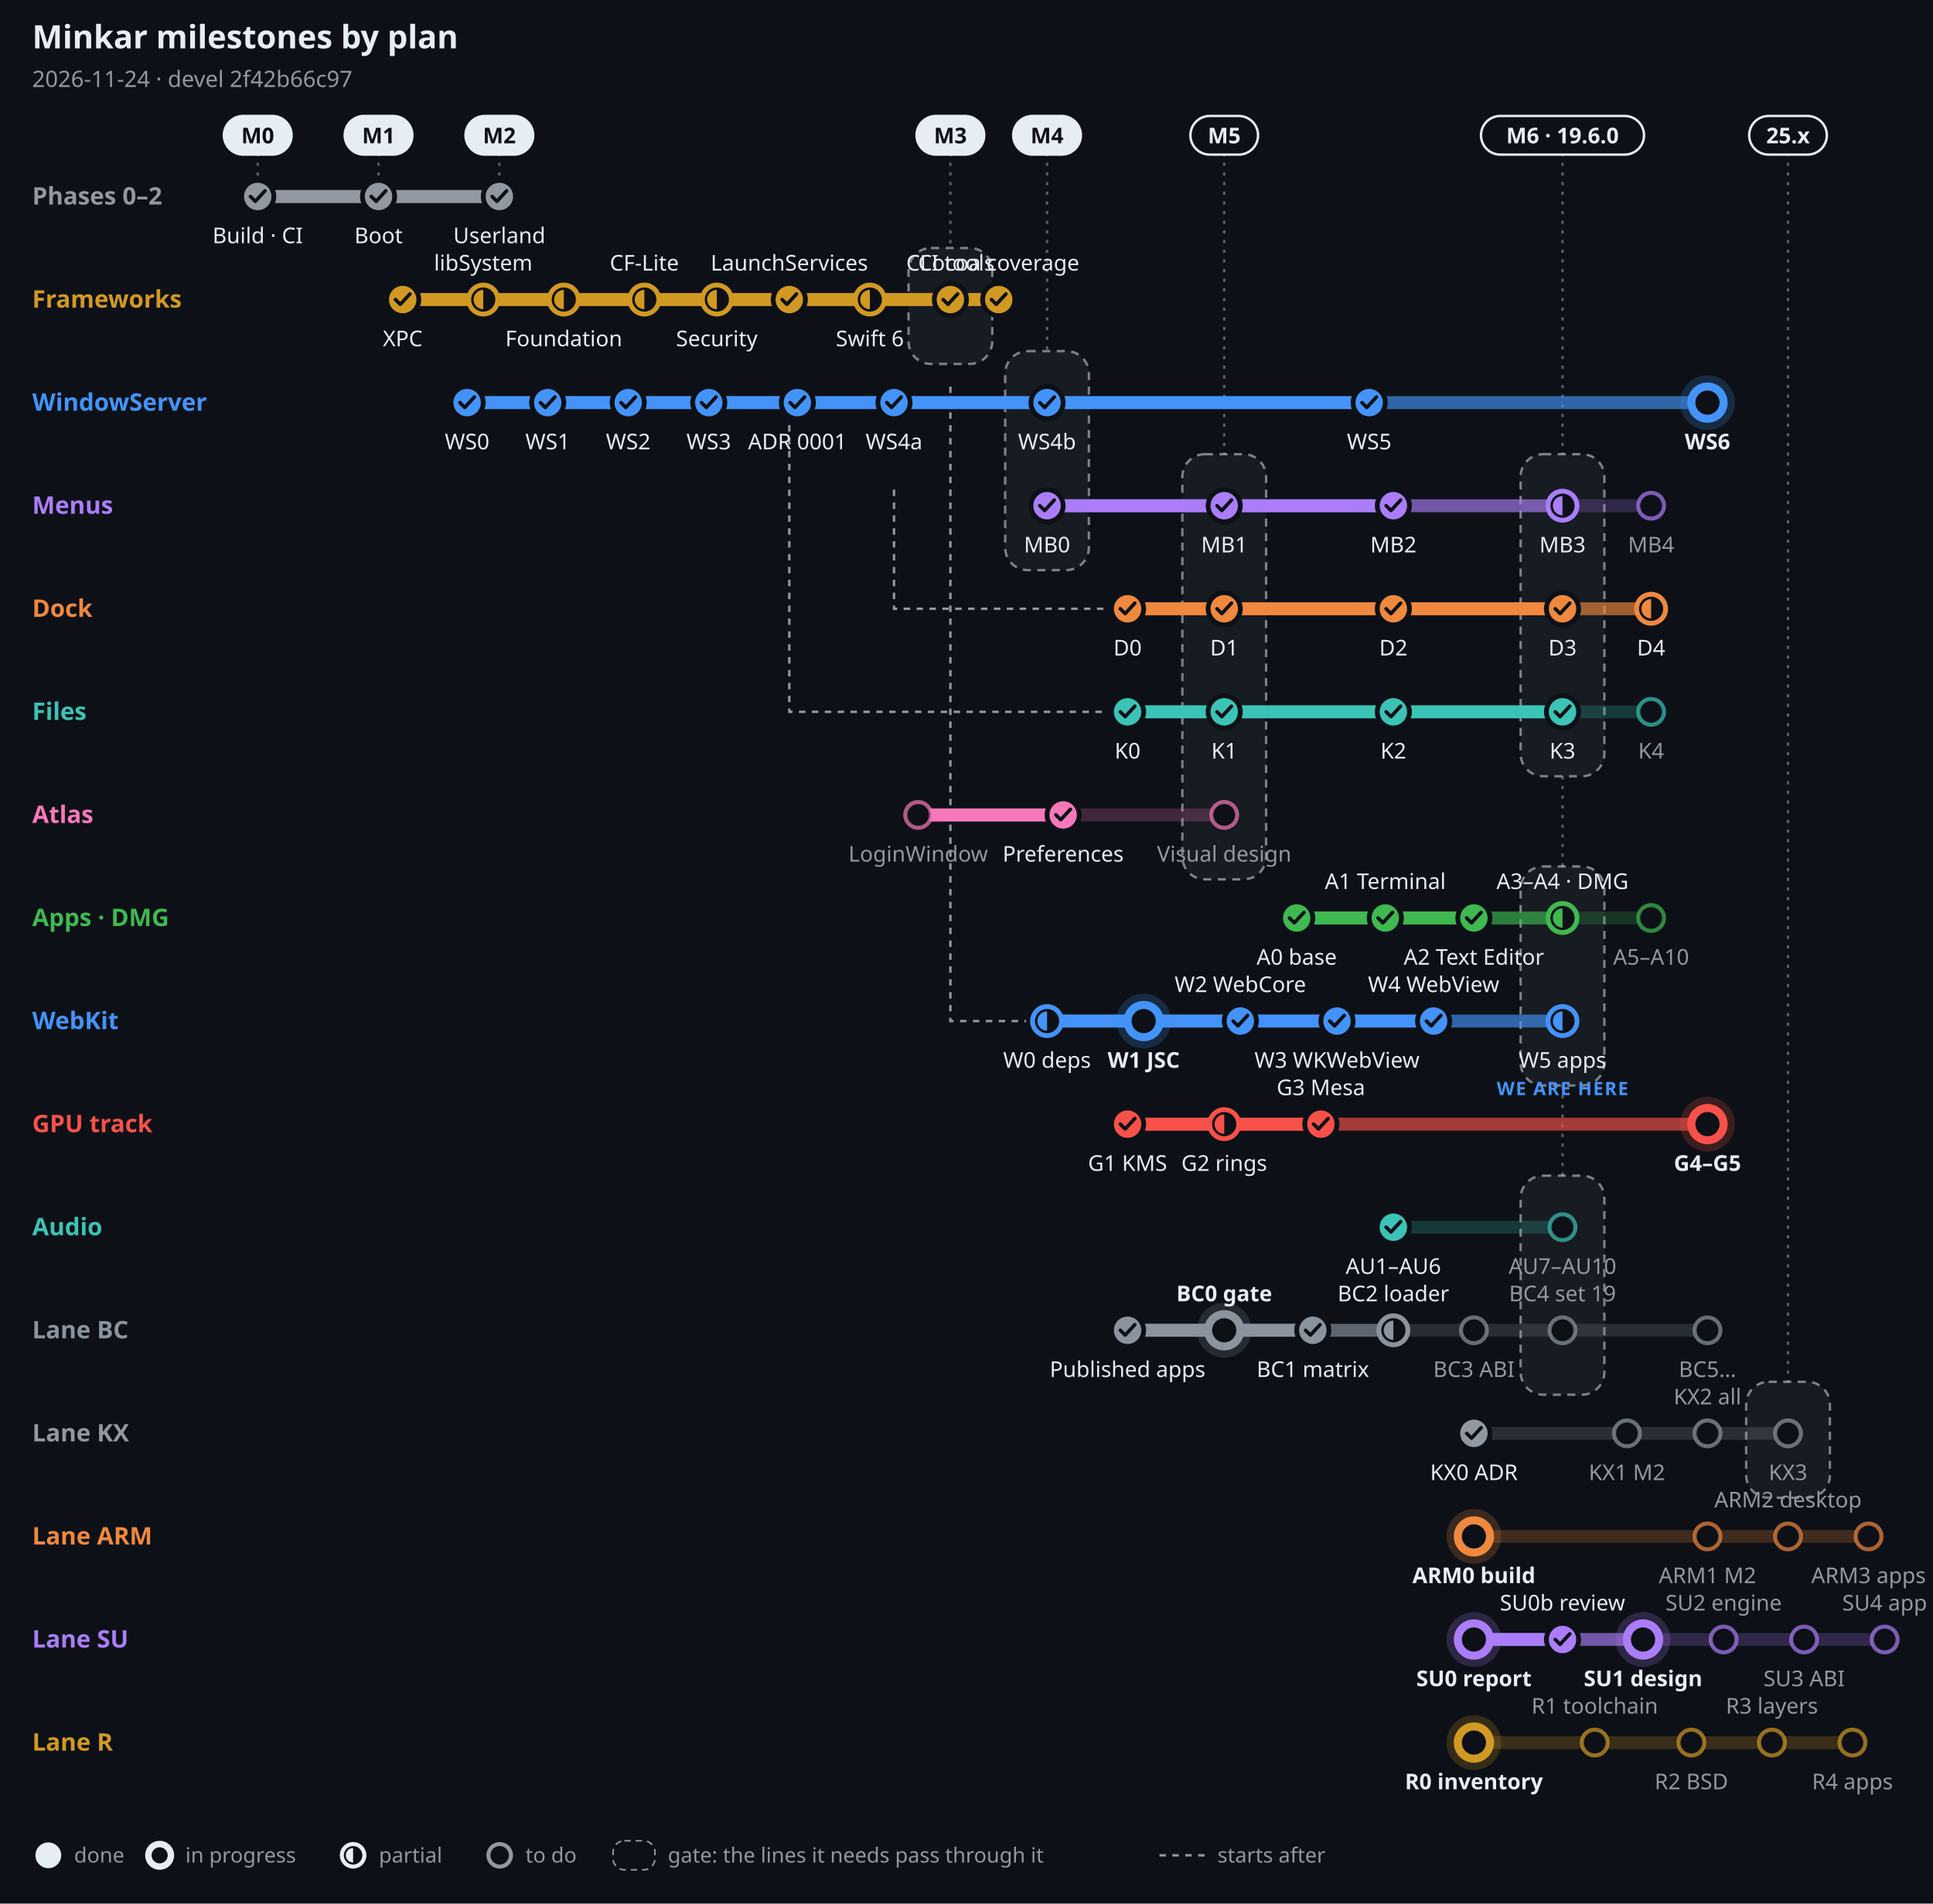
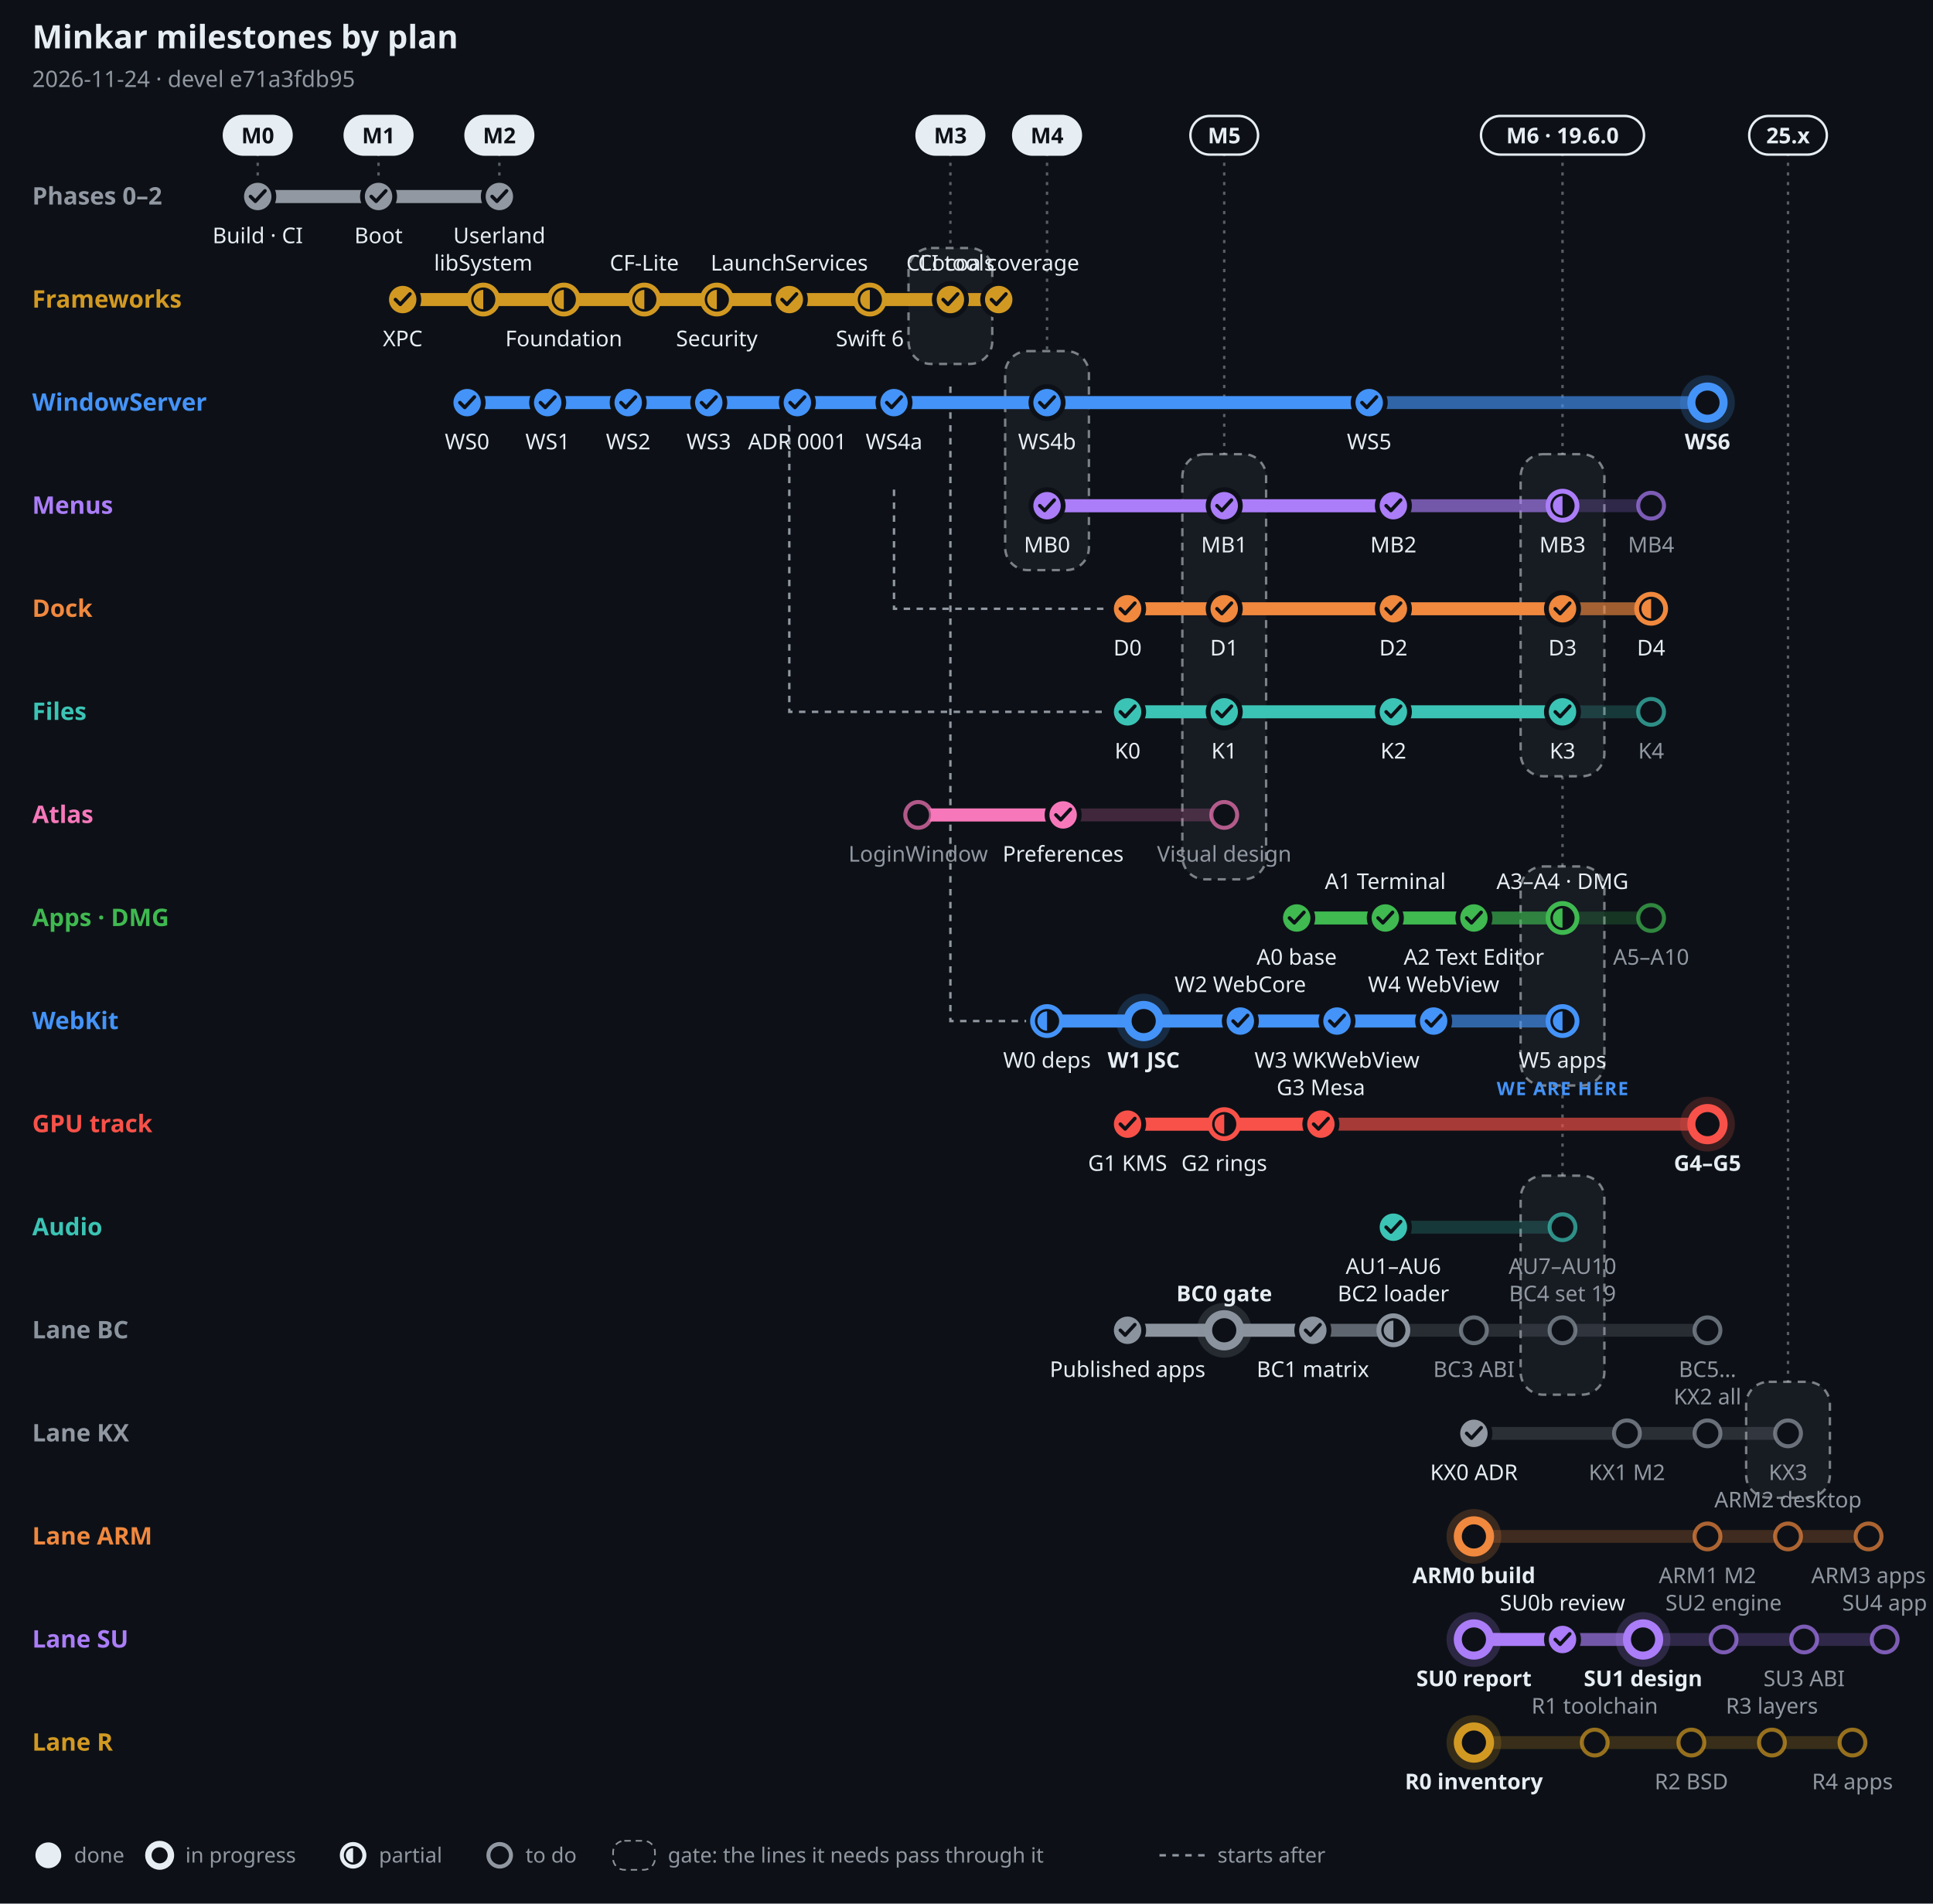
<svg xmlns="http://www.w3.org/2000/svg" width="1200" height="1182" viewBox="0 0 1200 1182" font-family="-apple-system, BlinkMacSystemFont, 'Segoe UI', 'Noto Sans', Helvetica, Arial, sans-serif" role="img" aria-label="Minkar milestones by plan, 2026-11-24">
  <rect width="1200" height="1182" fill="#0d1117" />
  <text x="20" y="30" font-size="20" font-weight="700" fill="#e6edf3" text-anchor="start">Minkar milestones by plan</text>
-   <text x="20" y="54" font-size="14" font-weight="400" fill="#9198a1" text-anchor="start">2026-11-24 · devel 2f42b66c97</text>
+   <text x="20" y="54" font-size="14" font-weight="400" fill="#9198a1" text-anchor="start">2026-11-24 · devel e71a3fdb95</text>
  <line x1="160" y1="95" x2="160" y2="110" stroke="#e6edf3" stroke-opacity=".35" stroke-width="1.5" stroke-dasharray="2 4" />
  <rect x="139" y="72" width="42" height="24" rx="12" fill="#e6edf3" stroke="#e6edf3" stroke-width="1.5" />
  <text x="160" y="89" font-size="13.5" font-weight="700" fill="#0d1117" text-anchor="middle">M0</text>
  <line x1="235" y1="95" x2="235" y2="110" stroke="#e6edf3" stroke-opacity=".35" stroke-width="1.5" stroke-dasharray="2 4" />
  <rect x="214" y="72" width="42" height="24" rx="12" fill="#e6edf3" stroke="#e6edf3" stroke-width="1.5" />
  <text x="235" y="89" font-size="13.5" font-weight="700" fill="#0d1117" text-anchor="middle">M1</text>
  <line x1="310" y1="95" x2="310" y2="110" stroke="#e6edf3" stroke-opacity=".35" stroke-width="1.5" stroke-dasharray="2 4" />
  <rect x="289" y="72" width="42" height="24" rx="12" fill="#e6edf3" stroke="#e6edf3" stroke-width="1.5" />
  <text x="310" y="89" font-size="13.5" font-weight="700" fill="#0d1117" text-anchor="middle">M2</text>
  <line x1="590" y1="95" x2="590" y2="154" stroke="#e6edf3" stroke-opacity=".35" stroke-width="1.5" stroke-dasharray="2 4" />
  <rect x="564" y="154" width="52" height="72" rx="14" fill="#e6edf3" fill-opacity=".05" stroke="#e6edf3" stroke-opacity=".5" stroke-width="1.5" stroke-dasharray="5 4" />
  <rect x="569" y="72" width="42" height="24" rx="12" fill="#e6edf3" stroke="#e6edf3" stroke-width="1.5" />
  <text x="590" y="89" font-size="13.5" font-weight="700" fill="#0d1117" text-anchor="middle">M3</text>
  <line x1="650" y1="95" x2="650" y2="218" stroke="#e6edf3" stroke-opacity=".35" stroke-width="1.5" stroke-dasharray="2 4" />
  <rect x="624" y="218" width="52" height="136" rx="14" fill="#e6edf3" fill-opacity=".05" stroke="#e6edf3" stroke-opacity=".5" stroke-width="1.5" stroke-dasharray="5 4" />
  <rect x="629" y="72" width="42" height="24" rx="12" fill="#e6edf3" stroke="#e6edf3" stroke-width="1.5" />
  <text x="650" y="89" font-size="13.5" font-weight="700" fill="#0d1117" text-anchor="middle">M4</text>
  <line x1="760" y1="95" x2="760" y2="282" stroke="#e6edf3" stroke-opacity=".35" stroke-width="1.5" stroke-dasharray="2 4" />
  <rect x="734" y="282" width="52" height="264" rx="14" fill="#e6edf3" fill-opacity=".05" stroke="#e6edf3" stroke-opacity=".5" stroke-width="1.5" stroke-dasharray="5 4" />
  <rect x="739" y="72" width="42" height="24" rx="12" fill="#0d1117" stroke="#e6edf3" stroke-width="1.5" />
  <text x="760" y="89" font-size="13.5" font-weight="700" fill="#e6edf3" text-anchor="middle">M5</text>
  <line x1="970" y1="95" x2="970" y2="282" stroke="#e6edf3" stroke-opacity=".35" stroke-width="1.5" stroke-dasharray="2 4" />
  <rect x="944" y="282" width="52" height="200" rx="14" fill="#e6edf3" fill-opacity=".05" stroke="#e6edf3" stroke-opacity=".5" stroke-width="1.5" stroke-dasharray="5 4" />
  <line x1="970" y1="482" x2="970" y2="538" stroke="#e6edf3" stroke-opacity=".35" stroke-width="1.5" stroke-dasharray="2 4" />
  <rect x="944" y="538" width="52" height="136" rx="14" fill="#e6edf3" fill-opacity=".05" stroke="#e6edf3" stroke-opacity=".5" stroke-width="1.5" stroke-dasharray="5 4" />
  <line x1="970" y1="674" x2="970" y2="730" stroke="#e6edf3" stroke-opacity=".35" stroke-width="1.5" stroke-dasharray="2 4" />
  <rect x="944" y="730" width="52" height="136" rx="14" fill="#e6edf3" fill-opacity=".05" stroke="#e6edf3" stroke-opacity=".5" stroke-width="1.5" stroke-dasharray="5 4" />
  <rect x="919.4" y="72" width="101.2" height="24" rx="12" fill="#0d1117" stroke="#e6edf3" stroke-width="1.5" />
  <text x="970" y="89" font-size="13.5" font-weight="700" fill="#e6edf3" text-anchor="middle">M6 · 19.6.0</text>
  <line x1="1110" y1="95" x2="1110" y2="858" stroke="#e6edf3" stroke-opacity=".35" stroke-width="1.5" stroke-dasharray="2 4" />
  <rect x="1084" y="858" width="52" height="72" rx="14" fill="#e6edf3" fill-opacity=".05" stroke="#e6edf3" stroke-opacity=".5" stroke-width="1.5" stroke-dasharray="5 4" />
  <rect x="1085.9" y="72" width="48.2" height="24" rx="12" fill="#0d1117" stroke="#e6edf3" stroke-width="1.5" />
  <text x="1110" y="89" font-size="13.5" font-weight="700" fill="#e6edf3" text-anchor="middle">25.x</text>
  <path d="M555 304 V378 H687" fill="none" stroke="#9198a1" stroke-width="1.5" stroke-dasharray="4 4" />
  <path d="M490 240 V442 H687" fill="none" stroke="#9198a1" stroke-width="1.5" stroke-dasharray="4 4" />
  <path d="M590 240 V634 H637" fill="none" stroke="#9198a1" stroke-width="1.5" stroke-dasharray="4 4" />
  <text x="20" y="127" font-size="15" font-weight="700" fill="#9198a1" text-anchor="start">Phases 0–2</text>
  <line x1="160" y1="122" x2="310" y2="122" stroke="#9198a1" stroke-opacity=".22" stroke-width="8" stroke-linecap="round" />
  <line x1="160" y1="122" x2="310" y2="122" stroke="#9198a1" stroke-opacity=".55" stroke-width="8" stroke-linecap="round" />
  <line x1="160" y1="122" x2="310" y2="122" stroke="#9198a1" stroke-opacity="1" stroke-width="8" stroke-linecap="round" />
  <circle cx="160" cy="122" r="10" fill="#9198a1" stroke="#0d1117" stroke-width="3" />
  <path d="M155.5 122 l3 3 l6 -6.5" fill="none" stroke="#0d1117" stroke-width="2.2" stroke-linecap="round" stroke-linejoin="round" />
  <text x="160" y="151" font-size="13.5" font-weight="500" fill="#e6edf3" text-anchor="middle">Build · CI</text>
  <circle cx="235" cy="122" r="10" fill="#9198a1" stroke="#0d1117" stroke-width="3" />
  <path d="M230.5 122 l3 3 l6 -6.5" fill="none" stroke="#0d1117" stroke-width="2.2" stroke-linecap="round" stroke-linejoin="round" />
  <text x="235" y="151" font-size="13.5" font-weight="500" fill="#e6edf3" text-anchor="middle">Boot</text>
  <circle cx="310" cy="122" r="10" fill="#9198a1" stroke="#0d1117" stroke-width="3" />
  <path d="M305.5 122 l3 3 l6 -6.5" fill="none" stroke="#0d1117" stroke-width="2.2" stroke-linecap="round" stroke-linejoin="round" />
  <text x="310" y="151" font-size="13.5" font-weight="500" fill="#e6edf3" text-anchor="middle">Userland</text>
  <text x="20" y="191" font-size="15" font-weight="700" fill="#d29922" text-anchor="start">Frameworks</text>
  <line x1="250" y1="186" x2="620" y2="186" stroke="#d29922" stroke-opacity=".22" stroke-width="8" stroke-linecap="round" />
  <line x1="250" y1="186" x2="620" y2="186" stroke="#d29922" stroke-opacity=".55" stroke-width="8" stroke-linecap="round" />
  <line x1="250" y1="186" x2="620" y2="186" stroke="#d29922" stroke-opacity="1" stroke-width="8" stroke-linecap="round" />
  <circle cx="250" cy="186" r="10" fill="#d29922" stroke="#0d1117" stroke-width="3" />
  <path d="M245.5 186 l3 3 l6 -6.5" fill="none" stroke="#0d1117" stroke-width="2.2" stroke-linecap="round" stroke-linejoin="round" />
  <text x="250" y="215" font-size="13.5" font-weight="500" fill="#e6edf3" text-anchor="middle">XPC</text>
  <circle cx="300" cy="186" r="9" fill="#0d1117" stroke="#d29922" stroke-width="3" />
  <path d="M300 180 A6 6 0 0 0 300 192 Z" fill="#d29922" />
  <text x="300" y="168" font-size="13.5" font-weight="500" fill="#e6edf3" text-anchor="middle">libSystem</text>
  <circle cx="350" cy="186" r="9" fill="#0d1117" stroke="#d29922" stroke-width="3" />
  <path d="M350 180 A6 6 0 0 0 350 192 Z" fill="#d29922" />
  <text x="350" y="215" font-size="13.5" font-weight="500" fill="#e6edf3" text-anchor="middle">Foundation</text>
  <circle cx="400" cy="186" r="9" fill="#0d1117" stroke="#d29922" stroke-width="3" />
  <path d="M400 180 A6 6 0 0 0 400 192 Z" fill="#d29922" />
  <text x="400" y="168" font-size="13.5" font-weight="500" fill="#e6edf3" text-anchor="middle">CF-Lite</text>
  <circle cx="445" cy="186" r="9" fill="#0d1117" stroke="#d29922" stroke-width="3" />
  <path d="M445 180 A6 6 0 0 0 445 192 Z" fill="#d29922" />
  <text x="445" y="215" font-size="13.5" font-weight="500" fill="#e6edf3" text-anchor="middle">Security</text>
  <circle cx="490" cy="186" r="10" fill="#d29922" stroke="#0d1117" stroke-width="3" />
  <path d="M485.5 186 l3 3 l6 -6.5" fill="none" stroke="#0d1117" stroke-width="2.2" stroke-linecap="round" stroke-linejoin="round" />
  <text x="490" y="168" font-size="13.5" font-weight="500" fill="#e6edf3" text-anchor="middle">LaunchServices</text>
  <circle cx="540" cy="186" r="9" fill="#0d1117" stroke="#d29922" stroke-width="3" />
  <path d="M540 180 A6 6 0 0 0 540 192 Z" fill="#d29922" />
  <text x="540" y="215" font-size="13.5" font-weight="500" fill="#e6edf3" text-anchor="middle">Swift 6</text>
  <circle cx="590" cy="186" r="10" fill="#d29922" stroke="#0d1117" stroke-width="3" />
  <path d="M585.5 186 l3 3 l6 -6.5" fill="none" stroke="#0d1117" stroke-width="2.2" stroke-linecap="round" stroke-linejoin="round" />
  <text x="590" y="168" font-size="13.5" font-weight="500" fill="#e6edf3" text-anchor="middle">CLI tools</text>
  <circle cx="620" cy="186" r="10" fill="#d29922" stroke="#0d1117" stroke-width="3" />
  <path d="M615.5 186 l3 3 l6 -6.5" fill="none" stroke="#0d1117" stroke-width="2.2" stroke-linecap="round" stroke-linejoin="round" />
  <text x="620" y="168" font-size="13.5" font-weight="500" fill="#e6edf3" text-anchor="middle">Cocoa coverage</text>
  <text x="20" y="255" font-size="15" font-weight="700" fill="#4493f8" text-anchor="start">WindowServer</text>
  <line x1="290" y1="250" x2="1060" y2="250" stroke="#4493f8" stroke-opacity=".22" stroke-width="8" stroke-linecap="round" />
  <line x1="290" y1="250" x2="1060" y2="250" stroke="#4493f8" stroke-opacity=".55" stroke-width="8" stroke-linecap="round" />
  <line x1="290" y1="250" x2="850" y2="250" stroke="#4493f8" stroke-opacity="1" stroke-width="8" stroke-linecap="round" />
  <circle cx="290" cy="250" r="10" fill="#4493f8" stroke="#0d1117" stroke-width="3" />
  <path d="M285.5 250 l3 3 l6 -6.5" fill="none" stroke="#0d1117" stroke-width="2.2" stroke-linecap="round" stroke-linejoin="round" />
  <text x="290" y="279" font-size="13.5" font-weight="500" fill="#e6edf3" text-anchor="middle">WS0</text>
  <circle cx="340" cy="250" r="10" fill="#4493f8" stroke="#0d1117" stroke-width="3" />
  <path d="M335.5 250 l3 3 l6 -6.5" fill="none" stroke="#0d1117" stroke-width="2.2" stroke-linecap="round" stroke-linejoin="round" />
  <text x="340" y="279" font-size="13.5" font-weight="500" fill="#e6edf3" text-anchor="middle">WS1</text>
  <circle cx="390" cy="250" r="10" fill="#4493f8" stroke="#0d1117" stroke-width="3" />
  <path d="M385.5 250 l3 3 l6 -6.5" fill="none" stroke="#0d1117" stroke-width="2.2" stroke-linecap="round" stroke-linejoin="round" />
  <text x="390" y="279" font-size="13.5" font-weight="500" fill="#e6edf3" text-anchor="middle">WS2</text>
  <circle cx="440" cy="250" r="10" fill="#4493f8" stroke="#0d1117" stroke-width="3" />
  <path d="M435.5 250 l3 3 l6 -6.5" fill="none" stroke="#0d1117" stroke-width="2.2" stroke-linecap="round" stroke-linejoin="round" />
  <text x="440" y="279" font-size="13.5" font-weight="500" fill="#e6edf3" text-anchor="middle">WS3</text>
  <circle cx="495" cy="250" r="10" fill="#4493f8" stroke="#0d1117" stroke-width="3" />
  <path d="M490.5 250 l3 3 l6 -6.5" fill="none" stroke="#0d1117" stroke-width="2.2" stroke-linecap="round" stroke-linejoin="round" />
  <text x="495" y="279" font-size="13.5" font-weight="500" fill="#e6edf3" text-anchor="middle">ADR 0001</text>
  <circle cx="555" cy="250" r="10" fill="#4493f8" stroke="#0d1117" stroke-width="3" />
  <path d="M550.5 250 l3 3 l6 -6.5" fill="none" stroke="#0d1117" stroke-width="2.2" stroke-linecap="round" stroke-linejoin="round" />
  <text x="555" y="279" font-size="13.5" font-weight="500" fill="#e6edf3" text-anchor="middle">WS4a</text>
  <circle cx="650" cy="250" r="10" fill="#4493f8" stroke="#0d1117" stroke-width="3" />
  <path d="M645.5 250 l3 3 l6 -6.5" fill="none" stroke="#0d1117" stroke-width="2.2" stroke-linecap="round" stroke-linejoin="round" />
  <text x="650" y="279" font-size="13.5" font-weight="500" fill="#e6edf3" text-anchor="middle">WS4b</text>
  <circle cx="850" cy="250" r="10" fill="#4493f8" stroke="#0d1117" stroke-width="3" />
  <path d="M845.5 250 l3 3 l6 -6.5" fill="none" stroke="#0d1117" stroke-width="2.2" stroke-linecap="round" stroke-linejoin="round" />
  <text x="850" y="279" font-size="13.5" font-weight="500" fill="#e6edf3" text-anchor="middle">WS5</text>
  <circle cx="1060" cy="250" r="17" fill="#4493f8" fill-opacity=".2" />
  <circle cx="1060" cy="250" r="10" fill="#0d1117" stroke="#4493f8" stroke-width="5" />
  <text x="1060" y="279" font-size="13.5" font-weight="700" fill="#e6edf3" text-anchor="middle">WS6</text>
  <text x="20" y="319" font-size="15" font-weight="700" fill="#ab7df8" text-anchor="start">Menus</text>
  <line x1="650" y1="314" x2="1025" y2="314" stroke="#ab7df8" stroke-opacity=".22" stroke-width="8" stroke-linecap="round" />
  <line x1="650" y1="314" x2="970" y2="314" stroke="#ab7df8" stroke-opacity=".55" stroke-width="8" stroke-linecap="round" />
  <line x1="650" y1="314" x2="865" y2="314" stroke="#ab7df8" stroke-opacity="1" stroke-width="8" stroke-linecap="round" />
  <circle cx="650" cy="314" r="10" fill="#ab7df8" stroke="#0d1117" stroke-width="3" />
  <path d="M645.5 314 l3 3 l6 -6.5" fill="none" stroke="#0d1117" stroke-width="2.2" stroke-linecap="round" stroke-linejoin="round" />
  <text x="650" y="343" font-size="13.5" font-weight="500" fill="#e6edf3" text-anchor="middle">MB0</text>
  <circle cx="760" cy="314" r="10" fill="#ab7df8" stroke="#0d1117" stroke-width="3" />
  <path d="M755.5 314 l3 3 l6 -6.5" fill="none" stroke="#0d1117" stroke-width="2.2" stroke-linecap="round" stroke-linejoin="round" />
  <text x="760" y="343" font-size="13.5" font-weight="500" fill="#e6edf3" text-anchor="middle">MB1</text>
  <circle cx="865" cy="314" r="10" fill="#ab7df8" stroke="#0d1117" stroke-width="3" />
  <path d="M860.5 314 l3 3 l6 -6.5" fill="none" stroke="#0d1117" stroke-width="2.2" stroke-linecap="round" stroke-linejoin="round" />
  <text x="865" y="343" font-size="13.5" font-weight="500" fill="#e6edf3" text-anchor="middle">MB2</text>
  <circle cx="970" cy="314" r="9" fill="#0d1117" stroke="#ab7df8" stroke-width="3" />
  <path d="M970 308 A6 6 0 0 0 970 320 Z" fill="#ab7df8" />
  <text x="970" y="343" font-size="13.5" font-weight="500" fill="#e6edf3" text-anchor="middle">MB3</text>
  <circle cx="1025" cy="314" r="8" fill="#0d1117" stroke="#ab7df8" stroke-opacity=".7" stroke-width="2.5" />
  <text x="1025" y="343" font-size="13.5" font-weight="500" fill="#9198a1" text-anchor="middle">MB4</text>
  <text x="20" y="383" font-size="15" font-weight="700" fill="#f0883e" text-anchor="start">Dock</text>
  <line x1="700" y1="378" x2="1025" y2="378" stroke="#f0883e" stroke-opacity=".22" stroke-width="8" stroke-linecap="round" />
  <line x1="700" y1="378" x2="1025" y2="378" stroke="#f0883e" stroke-opacity=".55" stroke-width="8" stroke-linecap="round" />
  <line x1="700" y1="378" x2="970" y2="378" stroke="#f0883e" stroke-opacity="1" stroke-width="8" stroke-linecap="round" />
  <circle cx="700" cy="378" r="10" fill="#f0883e" stroke="#0d1117" stroke-width="3" />
  <path d="M695.5 378 l3 3 l6 -6.5" fill="none" stroke="#0d1117" stroke-width="2.2" stroke-linecap="round" stroke-linejoin="round" />
  <text x="700" y="407" font-size="13.5" font-weight="500" fill="#e6edf3" text-anchor="middle">D0</text>
  <circle cx="760" cy="378" r="10" fill="#f0883e" stroke="#0d1117" stroke-width="3" />
  <path d="M755.5 378 l3 3 l6 -6.5" fill="none" stroke="#0d1117" stroke-width="2.2" stroke-linecap="round" stroke-linejoin="round" />
  <text x="760" y="407" font-size="13.5" font-weight="500" fill="#e6edf3" text-anchor="middle">D1</text>
  <circle cx="865" cy="378" r="10" fill="#f0883e" stroke="#0d1117" stroke-width="3" />
  <path d="M860.5 378 l3 3 l6 -6.5" fill="none" stroke="#0d1117" stroke-width="2.2" stroke-linecap="round" stroke-linejoin="round" />
  <text x="865" y="407" font-size="13.5" font-weight="500" fill="#e6edf3" text-anchor="middle">D2</text>
  <circle cx="970" cy="378" r="10" fill="#f0883e" stroke="#0d1117" stroke-width="3" />
  <path d="M965.5 378 l3 3 l6 -6.5" fill="none" stroke="#0d1117" stroke-width="2.2" stroke-linecap="round" stroke-linejoin="round" />
  <text x="970" y="407" font-size="13.5" font-weight="500" fill="#e6edf3" text-anchor="middle">D3</text>
  <circle cx="1025" cy="378" r="9" fill="#0d1117" stroke="#f0883e" stroke-width="3" />
  <path d="M1025 372 A6 6 0 0 0 1025 384 Z" fill="#f0883e" />
  <text x="1025" y="407" font-size="13.5" font-weight="500" fill="#e6edf3" text-anchor="middle">D4</text>
  <text x="20" y="447" font-size="15" font-weight="700" fill="#3bc4b5" text-anchor="start">Files</text>
  <line x1="700" y1="442" x2="1025" y2="442" stroke="#3bc4b5" stroke-opacity=".22" stroke-width="8" stroke-linecap="round" />
  <line x1="700" y1="442" x2="970" y2="442" stroke="#3bc4b5" stroke-opacity=".55" stroke-width="8" stroke-linecap="round" />
  <line x1="700" y1="442" x2="970" y2="442" stroke="#3bc4b5" stroke-opacity="1" stroke-width="8" stroke-linecap="round" />
  <circle cx="700" cy="442" r="10" fill="#3bc4b5" stroke="#0d1117" stroke-width="3" />
  <path d="M695.5 442 l3 3 l6 -6.5" fill="none" stroke="#0d1117" stroke-width="2.2" stroke-linecap="round" stroke-linejoin="round" />
  <text x="700" y="471" font-size="13.5" font-weight="500" fill="#e6edf3" text-anchor="middle">K0</text>
  <circle cx="760" cy="442" r="10" fill="#3bc4b5" stroke="#0d1117" stroke-width="3" />
  <path d="M755.5 442 l3 3 l6 -6.5" fill="none" stroke="#0d1117" stroke-width="2.2" stroke-linecap="round" stroke-linejoin="round" />
  <text x="760" y="471" font-size="13.5" font-weight="500" fill="#e6edf3" text-anchor="middle">K1</text>
  <circle cx="865" cy="442" r="10" fill="#3bc4b5" stroke="#0d1117" stroke-width="3" />
  <path d="M860.5 442 l3 3 l6 -6.5" fill="none" stroke="#0d1117" stroke-width="2.2" stroke-linecap="round" stroke-linejoin="round" />
  <text x="865" y="471" font-size="13.5" font-weight="500" fill="#e6edf3" text-anchor="middle">K2</text>
  <circle cx="970" cy="442" r="10" fill="#3bc4b5" stroke="#0d1117" stroke-width="3" />
  <path d="M965.5 442 l3 3 l6 -6.5" fill="none" stroke="#0d1117" stroke-width="2.2" stroke-linecap="round" stroke-linejoin="round" />
  <text x="970" y="471" font-size="13.5" font-weight="500" fill="#e6edf3" text-anchor="middle">K3</text>
  <circle cx="1025" cy="442" r="8" fill="#0d1117" stroke="#3bc4b5" stroke-opacity=".7" stroke-width="2.5" />
  <text x="1025" y="471" font-size="13.5" font-weight="500" fill="#9198a1" text-anchor="middle">K4</text>
  <text x="20" y="511" font-size="15" font-weight="700" fill="#f778ba" text-anchor="start">Atlas</text>
  <line x1="570" y1="506" x2="760" y2="506" stroke="#f778ba" stroke-opacity=".22" stroke-width="8" stroke-linecap="round" />
  <line x1="570" y1="506" x2="660" y2="506" stroke="#f778ba" stroke-opacity=".55" stroke-width="8" stroke-linecap="round" />
  <line x1="570" y1="506" x2="660" y2="506" stroke="#f778ba" stroke-opacity="1" stroke-width="8" stroke-linecap="round" />
  <circle cx="570" cy="506" r="8" fill="#0d1117" stroke="#f778ba" stroke-opacity=".7" stroke-width="2.5" />
  <text x="570" y="535" font-size="13.5" font-weight="500" fill="#9198a1" text-anchor="middle">LoginWindow</text>
  <circle cx="660" cy="506" r="10" fill="#f778ba" stroke="#0d1117" stroke-width="3" />
  <path d="M655.5 506 l3 3 l6 -6.5" fill="none" stroke="#0d1117" stroke-width="2.2" stroke-linecap="round" stroke-linejoin="round" />
  <text x="660" y="535" font-size="13.5" font-weight="500" fill="#e6edf3" text-anchor="middle">Preferences</text>
  <circle cx="760" cy="506" r="8" fill="#0d1117" stroke="#f778ba" stroke-opacity=".7" stroke-width="2.5" />
  <text x="760" y="535" font-size="13.5" font-weight="500" fill="#9198a1" text-anchor="middle">Visual design</text>
  <text x="20" y="575" font-size="15" font-weight="700" fill="#3fb950" text-anchor="start">Apps · DMG</text>
  <line x1="805" y1="570" x2="1025" y2="570" stroke="#3fb950" stroke-opacity=".22" stroke-width="8" stroke-linecap="round" />
  <line x1="805" y1="570" x2="970" y2="570" stroke="#3fb950" stroke-opacity=".55" stroke-width="8" stroke-linecap="round" />
  <line x1="805" y1="570" x2="915" y2="570" stroke="#3fb950" stroke-opacity="1" stroke-width="8" stroke-linecap="round" />
  <circle cx="805" cy="570" r="10" fill="#3fb950" stroke="#0d1117" stroke-width="3" />
  <path d="M800.5 570 l3 3 l6 -6.5" fill="none" stroke="#0d1117" stroke-width="2.2" stroke-linecap="round" stroke-linejoin="round" />
  <text x="805" y="599" font-size="13.5" font-weight="500" fill="#e6edf3" text-anchor="middle">A0 base</text>
  <circle cx="860" cy="570" r="10" fill="#3fb950" stroke="#0d1117" stroke-width="3" />
  <path d="M855.5 570 l3 3 l6 -6.5" fill="none" stroke="#0d1117" stroke-width="2.2" stroke-linecap="round" stroke-linejoin="round" />
  <text x="860" y="552" font-size="13.5" font-weight="500" fill="#e6edf3" text-anchor="middle">A1 Terminal</text>
  <circle cx="915" cy="570" r="10" fill="#3fb950" stroke="#0d1117" stroke-width="3" />
  <path d="M910.5 570 l3 3 l6 -6.5" fill="none" stroke="#0d1117" stroke-width="2.2" stroke-linecap="round" stroke-linejoin="round" />
  <text x="915" y="599" font-size="13.5" font-weight="500" fill="#e6edf3" text-anchor="middle">A2 Text Editor</text>
  <circle cx="970" cy="570" r="9" fill="#0d1117" stroke="#3fb950" stroke-width="3" />
  <path d="M970 564 A6 6 0 0 0 970 576 Z" fill="#3fb950" />
  <text x="970" y="552" font-size="13.5" font-weight="500" fill="#e6edf3" text-anchor="middle">A3–A4 · DMG</text>
  <circle cx="1025" cy="570" r="8" fill="#0d1117" stroke="#3fb950" stroke-opacity=".7" stroke-width="2.5" />
  <text x="1025" y="599" font-size="13.5" font-weight="500" fill="#9198a1" text-anchor="middle">A5–A10</text>
  <text x="20" y="639" font-size="15" font-weight="700" fill="#4493f8" text-anchor="start">WebKit</text>
  <line x1="650" y1="634" x2="970" y2="634" stroke="#4493f8" stroke-opacity=".22" stroke-width="8" stroke-linecap="round" />
  <line x1="650" y1="634" x2="970" y2="634" stroke="#4493f8" stroke-opacity=".55" stroke-width="8" stroke-linecap="round" />
  <line x1="650" y1="634" x2="890" y2="634" stroke="#4493f8" stroke-opacity="1" stroke-width="8" stroke-linecap="round" />
  <circle cx="650" cy="634" r="9" fill="#0d1117" stroke="#4493f8" stroke-width="3" />
  <path d="M650 628 A6 6 0 0 0 650 640 Z" fill="#4493f8" />
  <text x="650" y="663" font-size="13.5" font-weight="500" fill="#e6edf3" text-anchor="middle">W0 deps</text>
  <circle cx="710" cy="634" r="17" fill="#4493f8" fill-opacity=".2" />
  <circle cx="710" cy="634" r="10" fill="#0d1117" stroke="#4493f8" stroke-width="5" />
  <text x="710" y="663" font-size="13.5" font-weight="700" fill="#e6edf3" text-anchor="middle">W1 JSC</text>
  <circle cx="770" cy="634" r="10" fill="#4493f8" stroke="#0d1117" stroke-width="3" />
  <path d="M765.5 634 l3 3 l6 -6.5" fill="none" stroke="#0d1117" stroke-width="2.2" stroke-linecap="round" stroke-linejoin="round" />
  <text x="770" y="616" font-size="13.5" font-weight="500" fill="#e6edf3" text-anchor="middle">W2 WebCore</text>
  <circle cx="830" cy="634" r="10" fill="#4493f8" stroke="#0d1117" stroke-width="3" />
  <path d="M825.5 634 l3 3 l6 -6.5" fill="none" stroke="#0d1117" stroke-width="2.2" stroke-linecap="round" stroke-linejoin="round" />
  <text x="830" y="663" font-size="13.5" font-weight="500" fill="#e6edf3" text-anchor="middle">W3 WKWebView</text>
  <circle cx="890" cy="634" r="10" fill="#4493f8" stroke="#0d1117" stroke-width="3" />
  <path d="M885.5 634 l3 3 l6 -6.5" fill="none" stroke="#0d1117" stroke-width="2.2" stroke-linecap="round" stroke-linejoin="round" />
  <text x="890" y="616" font-size="13.5" font-weight="500" fill="#e6edf3" text-anchor="middle">W4 WebView</text>
  <circle cx="970" cy="634" r="9" fill="#0d1117" stroke="#4493f8" stroke-width="3" />
  <path d="M970 628 A6 6 0 0 0 970 640 Z" fill="#4493f8" />
  <text x="970" y="663" font-size="13.5" font-weight="500" fill="#e6edf3" text-anchor="middle">W5 apps</text>
  <text x="970" y="680" font-size="11.5" font-weight="800" fill="#4493f8" text-anchor="middle" letter-spacing=".06em">WE ARE HERE</text>
  <text x="20" y="703" font-size="15" font-weight="700" fill="#f85149" text-anchor="start">GPU track</text>
  <line x1="700" y1="698" x2="1060" y2="698" stroke="#f85149" stroke-opacity=".22" stroke-width="8" stroke-linecap="round" />
  <line x1="700" y1="698" x2="1060" y2="698" stroke="#f85149" stroke-opacity=".55" stroke-width="8" stroke-linecap="round" />
  <line x1="700" y1="698" x2="820" y2="698" stroke="#f85149" stroke-opacity="1" stroke-width="8" stroke-linecap="round" />
  <circle cx="700" cy="698" r="10" fill="#f85149" stroke="#0d1117" stroke-width="3" />
  <path d="M695.5 698 l3 3 l6 -6.5" fill="none" stroke="#0d1117" stroke-width="2.2" stroke-linecap="round" stroke-linejoin="round" />
  <text x="700" y="727" font-size="13.5" font-weight="500" fill="#e6edf3" text-anchor="middle">G1 KMS</text>
  <circle cx="760" cy="698" r="9" fill="#0d1117" stroke="#f85149" stroke-width="3" />
  <path d="M760 692 A6 6 0 0 0 760 704 Z" fill="#f85149" />
  <text x="760" y="727" font-size="13.5" font-weight="500" fill="#e6edf3" text-anchor="middle">G2 rings</text>
  <circle cx="820" cy="698" r="10" fill="#f85149" stroke="#0d1117" stroke-width="3" />
  <path d="M815.5 698 l3 3 l6 -6.5" fill="none" stroke="#0d1117" stroke-width="2.2" stroke-linecap="round" stroke-linejoin="round" />
  <text x="820" y="680" font-size="13.5" font-weight="500" fill="#e6edf3" text-anchor="middle">G3 Mesa</text>
  <circle cx="1060" cy="698" r="17" fill="#f85149" fill-opacity=".2" />
  <circle cx="1060" cy="698" r="10" fill="#0d1117" stroke="#f85149" stroke-width="5" />
  <text x="1060" y="727" font-size="13.5" font-weight="700" fill="#e6edf3" text-anchor="middle">G4–G5</text>
  <text x="20" y="767" font-size="15" font-weight="700" fill="#3bc4b5" text-anchor="start">Audio</text>
  <line x1="865" y1="762" x2="970" y2="762" stroke="#3bc4b5" stroke-opacity=".22" stroke-width="8" stroke-linecap="round" />
  <line x1="865" y1="762" x2="865" y2="762" stroke="#3bc4b5" stroke-opacity=".55" stroke-width="8" stroke-linecap="round" />
  <line x1="865" y1="762" x2="865" y2="762" stroke="#3bc4b5" stroke-opacity="1" stroke-width="8" stroke-linecap="round" />
  <circle cx="865" cy="762" r="10" fill="#3bc4b5" stroke="#0d1117" stroke-width="3" />
  <path d="M860.5 762 l3 3 l6 -6.5" fill="none" stroke="#0d1117" stroke-width="2.2" stroke-linecap="round" stroke-linejoin="round" />
  <text x="865" y="791" font-size="13.5" font-weight="500" fill="#e6edf3" text-anchor="middle">AU1–AU6</text>
  <circle cx="970" cy="762" r="8" fill="#0d1117" stroke="#3bc4b5" stroke-opacity=".7" stroke-width="2.5" />
  <text x="970" y="791" font-size="13.5" font-weight="500" fill="#9198a1" text-anchor="middle">AU7–AU10</text>
  <text x="20" y="831" font-size="15" font-weight="700" fill="#8b949e" text-anchor="start">Lane BC</text>
  <line x1="700" y1="826" x2="1060" y2="826" stroke="#8b949e" stroke-opacity=".22" stroke-width="8" stroke-linecap="round" />
  <line x1="700" y1="826" x2="865" y2="826" stroke="#8b949e" stroke-opacity=".55" stroke-width="8" stroke-linecap="round" />
  <line x1="700" y1="826" x2="815" y2="826" stroke="#8b949e" stroke-opacity="1" stroke-width="8" stroke-linecap="round" />
  <circle cx="700" cy="826" r="10" fill="#8b949e" stroke="#0d1117" stroke-width="3" />
  <path d="M695.5 826 l3 3 l6 -6.5" fill="none" stroke="#0d1117" stroke-width="2.2" stroke-linecap="round" stroke-linejoin="round" />
  <text x="700" y="855" font-size="13.5" font-weight="500" fill="#e6edf3" text-anchor="middle">Published apps</text>
  <circle cx="760" cy="826" r="17" fill="#8b949e" fill-opacity=".2" />
  <circle cx="760" cy="826" r="10" fill="#0d1117" stroke="#8b949e" stroke-width="5" />
  <text x="760" y="808" font-size="13.5" font-weight="700" fill="#e6edf3" text-anchor="middle">BC0 gate</text>
  <circle cx="815" cy="826" r="10" fill="#8b949e" stroke="#0d1117" stroke-width="3" />
  <path d="M810.5 826 l3 3 l6 -6.5" fill="none" stroke="#0d1117" stroke-width="2.2" stroke-linecap="round" stroke-linejoin="round" />
  <text x="815" y="855" font-size="13.5" font-weight="500" fill="#e6edf3" text-anchor="middle">BC1 matrix</text>
  <circle cx="865" cy="826" r="9" fill="#0d1117" stroke="#8b949e" stroke-width="3" />
  <path d="M865 820 A6 6 0 0 0 865 832 Z" fill="#8b949e" />
  <text x="865" y="808" font-size="13.5" font-weight="500" fill="#e6edf3" text-anchor="middle">BC2 loader</text>
  <circle cx="915" cy="826" r="8" fill="#0d1117" stroke="#8b949e" stroke-opacity=".7" stroke-width="2.5" />
  <text x="915" y="855" font-size="13.5" font-weight="500" fill="#9198a1" text-anchor="middle">BC3 ABI</text>
  <circle cx="970" cy="826" r="8" fill="#0d1117" stroke="#8b949e" stroke-opacity=".7" stroke-width="2.5" />
  <text x="970" y="808" font-size="13.5" font-weight="500" fill="#9198a1" text-anchor="middle">BC4 set 19</text>
  <circle cx="1060" cy="826" r="8" fill="#0d1117" stroke="#8b949e" stroke-opacity=".7" stroke-width="2.5" />
  <text x="1060" y="855" font-size="13.5" font-weight="500" fill="#9198a1" text-anchor="middle">BC5…</text>
  <text x="20" y="895" font-size="15" font-weight="700" fill="#9198a1" text-anchor="start">Lane KX</text>
  <line x1="915" y1="890" x2="1110" y2="890" stroke="#9198a1" stroke-opacity=".22" stroke-width="8" stroke-linecap="round" />
  <line x1="915" y1="890" x2="915" y2="890" stroke="#9198a1" stroke-opacity=".55" stroke-width="8" stroke-linecap="round" />
  <line x1="915" y1="890" x2="915" y2="890" stroke="#9198a1" stroke-opacity="1" stroke-width="8" stroke-linecap="round" />
  <circle cx="915" cy="890" r="10" fill="#9198a1" stroke="#0d1117" stroke-width="3" />
  <path d="M910.5 890 l3 3 l6 -6.5" fill="none" stroke="#0d1117" stroke-width="2.2" stroke-linecap="round" stroke-linejoin="round" />
  <text x="915" y="919" font-size="13.5" font-weight="500" fill="#e6edf3" text-anchor="middle">KX0 ADR</text>
  <circle cx="1010" cy="890" r="8" fill="#0d1117" stroke="#9198a1" stroke-opacity=".7" stroke-width="2.5" />
  <text x="1010" y="919" font-size="13.5" font-weight="500" fill="#9198a1" text-anchor="middle">KX1 M2</text>
  <circle cx="1060" cy="890" r="8" fill="#0d1117" stroke="#9198a1" stroke-opacity=".7" stroke-width="2.5" />
  <text x="1060" y="872" font-size="13.5" font-weight="500" fill="#9198a1" text-anchor="middle">KX2 all</text>
  <circle cx="1110" cy="890" r="8" fill="#0d1117" stroke="#9198a1" stroke-opacity=".7" stroke-width="2.5" />
  <text x="1110" y="919" font-size="13.5" font-weight="500" fill="#9198a1" text-anchor="middle">KX3</text>
  <text x="20" y="959" font-size="15" font-weight="700" fill="#f0883e" text-anchor="start">Lane ARM</text>
  <line x1="915" y1="954" x2="1160" y2="954" stroke="#f0883e" stroke-opacity=".22" stroke-width="8" stroke-linecap="round" />
  <line x1="915" y1="954" x2="915" y2="954" stroke="#f0883e" stroke-opacity=".55" stroke-width="8" stroke-linecap="round" />
  <circle cx="915" cy="954" r="17" fill="#f0883e" fill-opacity=".2" />
  <circle cx="915" cy="954" r="10" fill="#0d1117" stroke="#f0883e" stroke-width="5" />
  <text x="915" y="983" font-size="13.5" font-weight="700" fill="#e6edf3" text-anchor="middle">ARM0 build</text>
  <circle cx="1060" cy="954" r="8" fill="#0d1117" stroke="#f0883e" stroke-opacity=".7" stroke-width="2.5" />
  <text x="1060" y="983" font-size="13.5" font-weight="500" fill="#9198a1" text-anchor="middle">ARM1 M2</text>
  <circle cx="1110" cy="954" r="8" fill="#0d1117" stroke="#f0883e" stroke-opacity=".7" stroke-width="2.5" />
  <text x="1110" y="936" font-size="13.5" font-weight="500" fill="#9198a1" text-anchor="middle">ARM2 desktop</text>
  <circle cx="1160" cy="954" r="8" fill="#0d1117" stroke="#f0883e" stroke-opacity=".7" stroke-width="2.5" />
  <text x="1160" y="983" font-size="13.5" font-weight="500" fill="#9198a1" text-anchor="middle">ARM3 apps</text>
  <text x="20" y="1023" font-size="15" font-weight="700" fill="#ab7df8" text-anchor="start">Lane SU</text>
  <line x1="915" y1="1018" x2="1170" y2="1018" stroke="#ab7df8" stroke-opacity=".22" stroke-width="8" stroke-linecap="round" />
  <line x1="915" y1="1018" x2="1020" y2="1018" stroke="#ab7df8" stroke-opacity=".55" stroke-width="8" stroke-linecap="round" />
  <line x1="915" y1="1018" x2="970" y2="1018" stroke="#ab7df8" stroke-opacity="1" stroke-width="8" stroke-linecap="round" />
  <circle cx="915" cy="1018" r="17" fill="#ab7df8" fill-opacity=".2" />
  <circle cx="915" cy="1018" r="10" fill="#0d1117" stroke="#ab7df8" stroke-width="5" />
  <text x="915" y="1047" font-size="13.5" font-weight="700" fill="#e6edf3" text-anchor="middle">SU0 report</text>
  <circle cx="970" cy="1018" r="10" fill="#ab7df8" stroke="#0d1117" stroke-width="3" />
  <path d="M965.5 1018 l3 3 l6 -6.5" fill="none" stroke="#0d1117" stroke-width="2.2" stroke-linecap="round" stroke-linejoin="round" />
  <text x="970" y="1000" font-size="13.5" font-weight="500" fill="#e6edf3" text-anchor="middle">SU0b review</text>
  <circle cx="1020" cy="1018" r="17" fill="#ab7df8" fill-opacity=".2" />
  <circle cx="1020" cy="1018" r="10" fill="#0d1117" stroke="#ab7df8" stroke-width="5" />
  <text x="1020" y="1047" font-size="13.5" font-weight="700" fill="#e6edf3" text-anchor="middle">SU1 design</text>
  <circle cx="1070" cy="1018" r="8" fill="#0d1117" stroke="#ab7df8" stroke-opacity=".7" stroke-width="2.5" />
  <text x="1070" y="1000" font-size="13.5" font-weight="500" fill="#9198a1" text-anchor="middle">SU2 engine</text>
  <circle cx="1120" cy="1018" r="8" fill="#0d1117" stroke="#ab7df8" stroke-opacity=".7" stroke-width="2.5" />
  <text x="1120" y="1047" font-size="13.5" font-weight="500" fill="#9198a1" text-anchor="middle">SU3 ABI</text>
  <circle cx="1170" cy="1018" r="8" fill="#0d1117" stroke="#ab7df8" stroke-opacity=".7" stroke-width="2.5" />
  <text x="1170" y="1000" font-size="13.5" font-weight="500" fill="#9198a1" text-anchor="middle">SU4 app</text>
  <text x="20" y="1087" font-size="15" font-weight="700" fill="#d29922" text-anchor="start">Lane R</text>
  <line x1="915" y1="1082" x2="1150" y2="1082" stroke="#d29922" stroke-opacity=".22" stroke-width="8" stroke-linecap="round" />
  <line x1="915" y1="1082" x2="915" y2="1082" stroke="#d29922" stroke-opacity=".55" stroke-width="8" stroke-linecap="round" />
  <circle cx="915" cy="1082" r="17" fill="#d29922" fill-opacity=".2" />
  <circle cx="915" cy="1082" r="10" fill="#0d1117" stroke="#d29922" stroke-width="5" />
  <text x="915" y="1111" font-size="13.5" font-weight="700" fill="#e6edf3" text-anchor="middle">R0 inventory</text>
  <circle cx="990" cy="1082" r="8" fill="#0d1117" stroke="#d29922" stroke-opacity=".7" stroke-width="2.5" />
  <text x="990" y="1064" font-size="13.5" font-weight="500" fill="#9198a1" text-anchor="middle">R1 toolchain</text>
  <circle cx="1050" cy="1082" r="8" fill="#0d1117" stroke="#d29922" stroke-opacity=".7" stroke-width="2.5" />
  <text x="1050" y="1111" font-size="13.5" font-weight="500" fill="#9198a1" text-anchor="middle">R2 BSD</text>
  <circle cx="1100" cy="1082" r="8" fill="#0d1117" stroke="#d29922" stroke-opacity=".7" stroke-width="2.5" />
  <text x="1100" y="1064" font-size="13.5" font-weight="500" fill="#9198a1" text-anchor="middle">R3 layers</text>
  <circle cx="1150" cy="1082" r="8" fill="#0d1117" stroke="#d29922" stroke-opacity=".7" stroke-width="2.5" />
  <text x="1150" y="1111" font-size="13.5" font-weight="500" fill="#9198a1" text-anchor="middle">R4 apps</text>
  <circle cx="30" cy="1152" r="8" fill="#e6edf3" />
  <text x="46" y="1156.5" font-size="13" font-weight="400" fill="#9198a1" text-anchor="start">done</text>
  <circle cx="99.1" cy="1152" r="7" fill="#0d1117" stroke="#e6edf3" stroke-width="4" />
  <text x="115.1" y="1156.5" font-size="13" font-weight="400" fill="#9198a1" text-anchor="start">in progress</text>
  <circle cx="219.2" cy="1152" r="7" fill="#0d1117" stroke="#e6edf3" stroke-width="2.5" />
  <path d="M219.2 1147.5 A4.5 4.5 0 0 0 219.2 1156.5 Z" fill="#e6edf3" />
  <text x="235.2" y="1156.5" font-size="13" font-weight="400" fill="#9198a1" text-anchor="start">partial</text>
  <circle cx="310.2" cy="1152" r="7" fill="#0d1117" stroke="#9198a1" stroke-width="2.5" />
  <text x="326.2" y="1156.5" font-size="13" font-weight="400" fill="#9198a1" text-anchor="start">to do</text>
  <rect x="380.6" y="1143" width="26" height="18" rx="7" fill="none" stroke="#e6edf3" stroke-opacity=".6" stroke-dasharray="4 3" />
  <text x="414.6" y="1156.5" font-size="13" font-weight="400" fill="#9198a1" text-anchor="start">gate: the lines it needs pass through it</text>
  <path d="M719.8 1152 h28" stroke="#9198a1" stroke-width="1.5" stroke-dasharray="4 4" />
  <text x="755.8" y="1156.5" font-size="13" font-weight="400" fill="#9198a1" text-anchor="start">starts after</text>
</svg>
